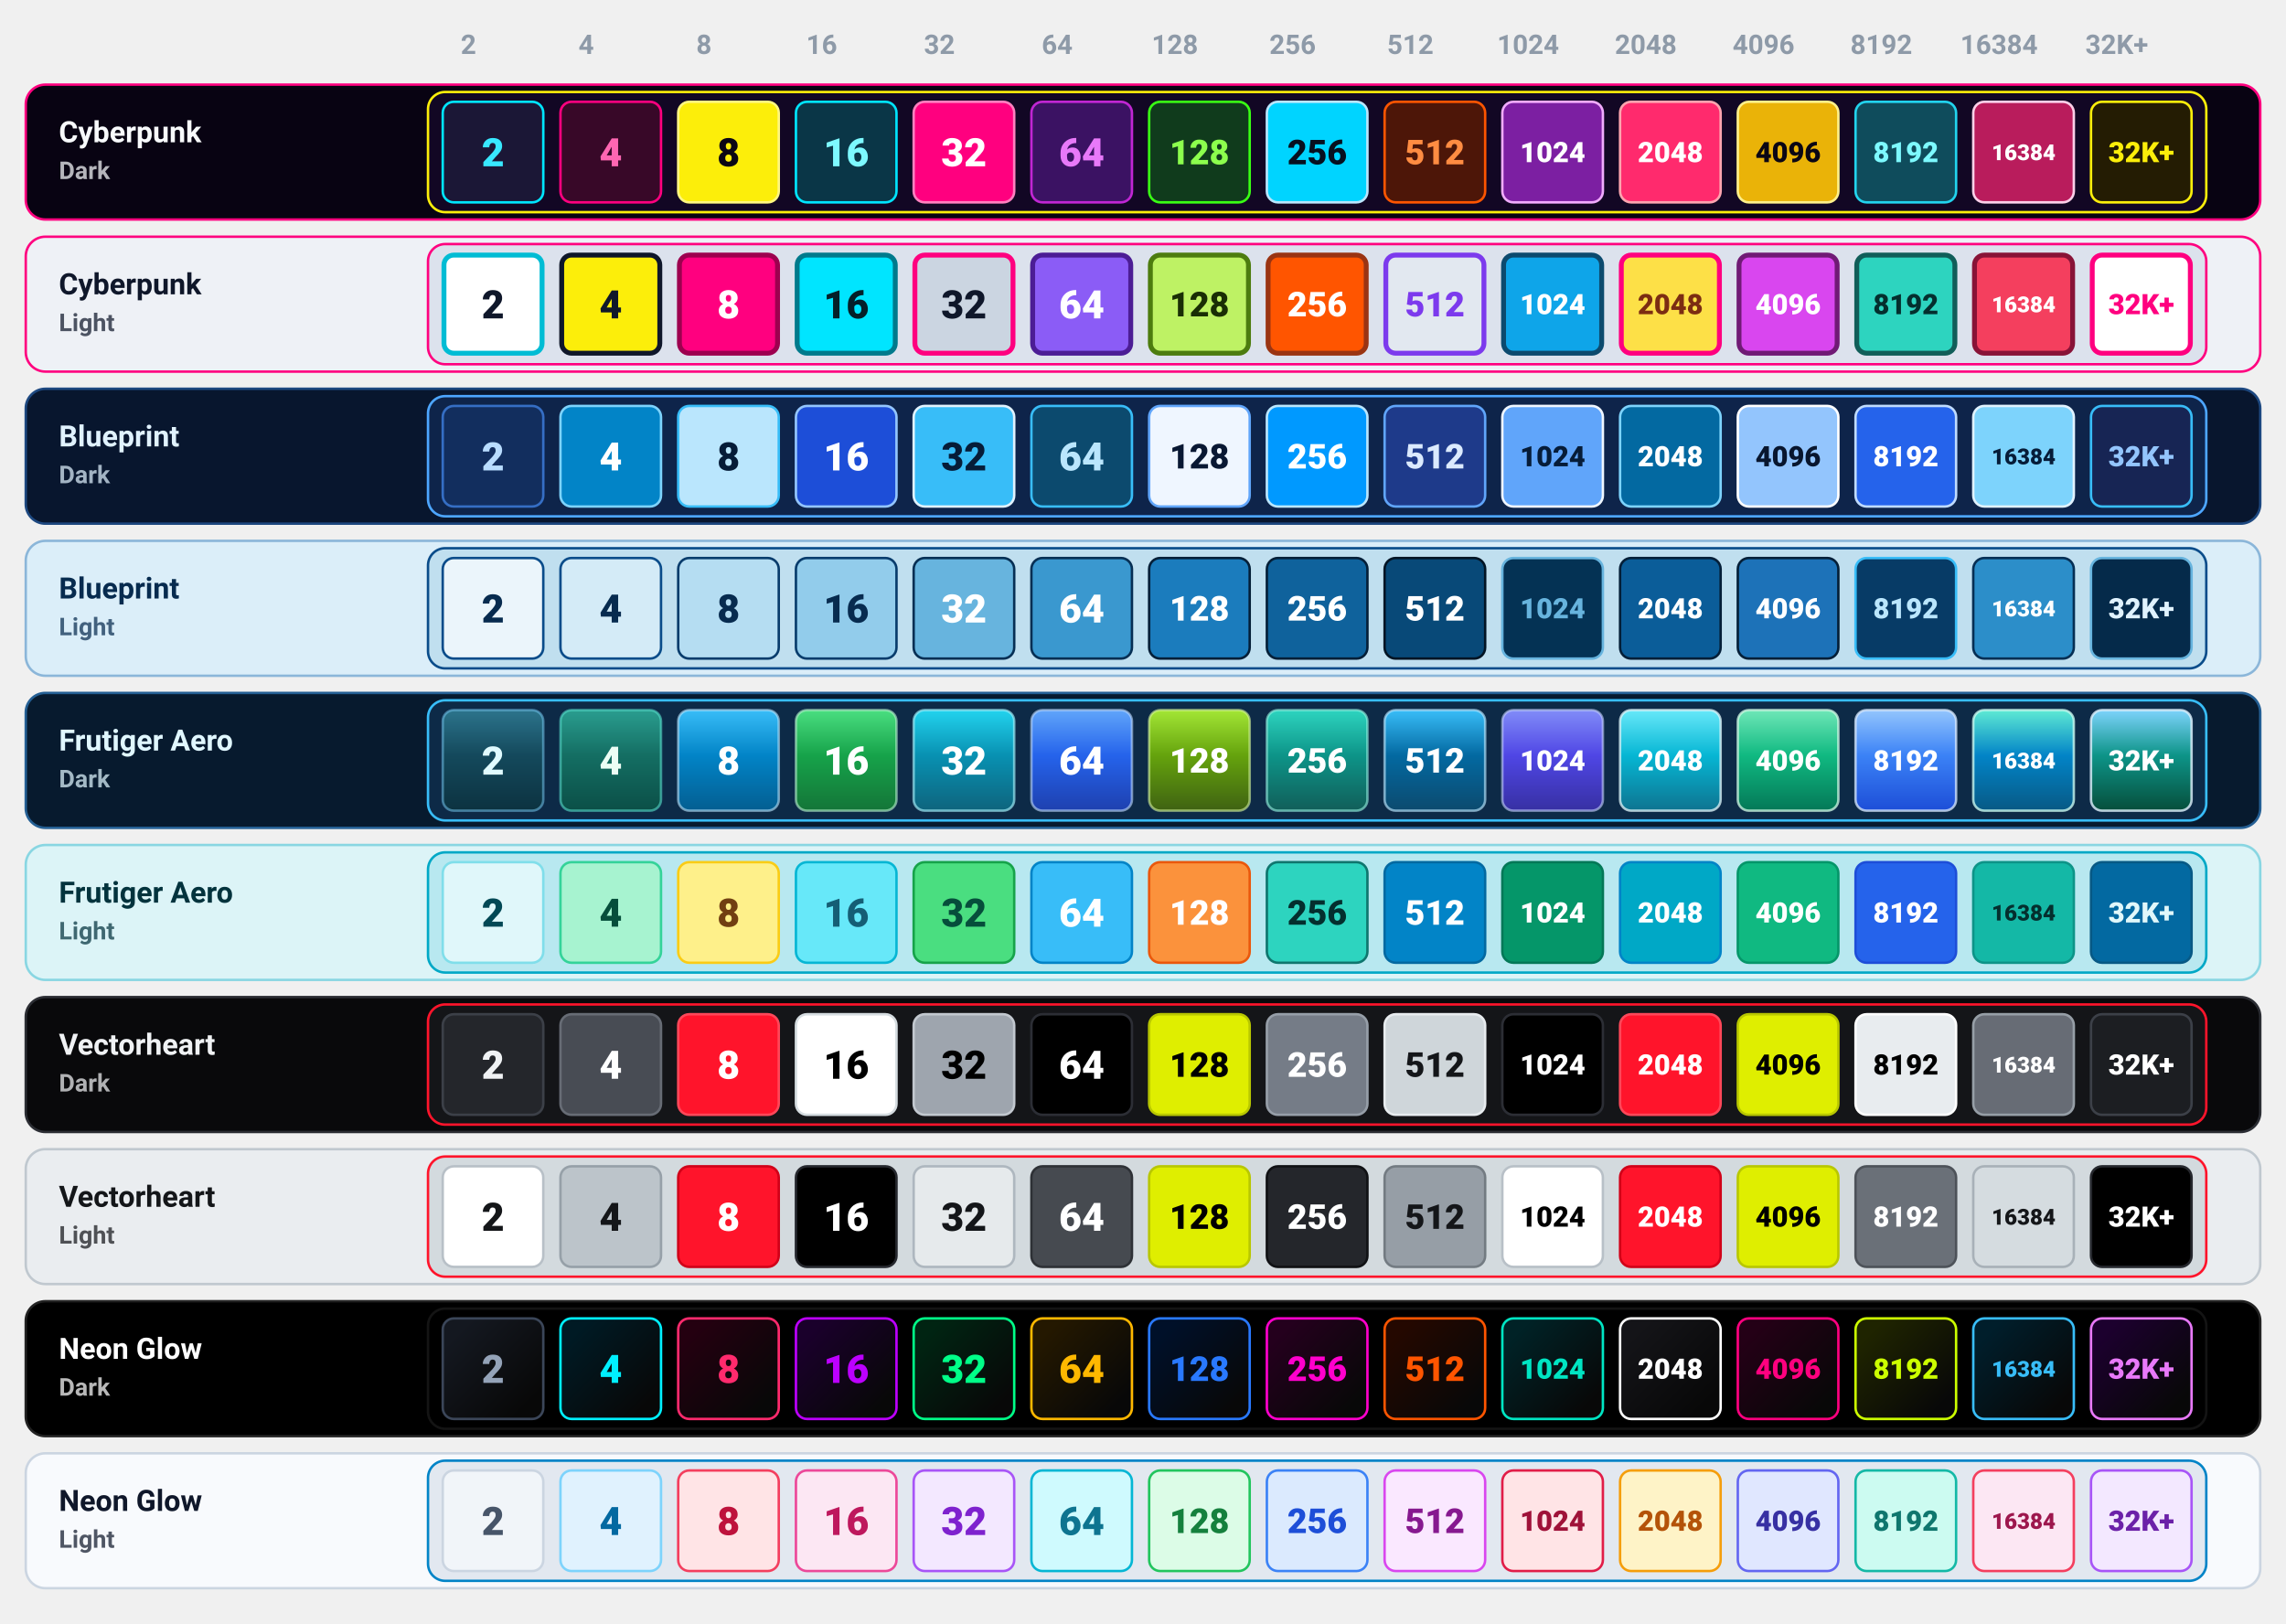
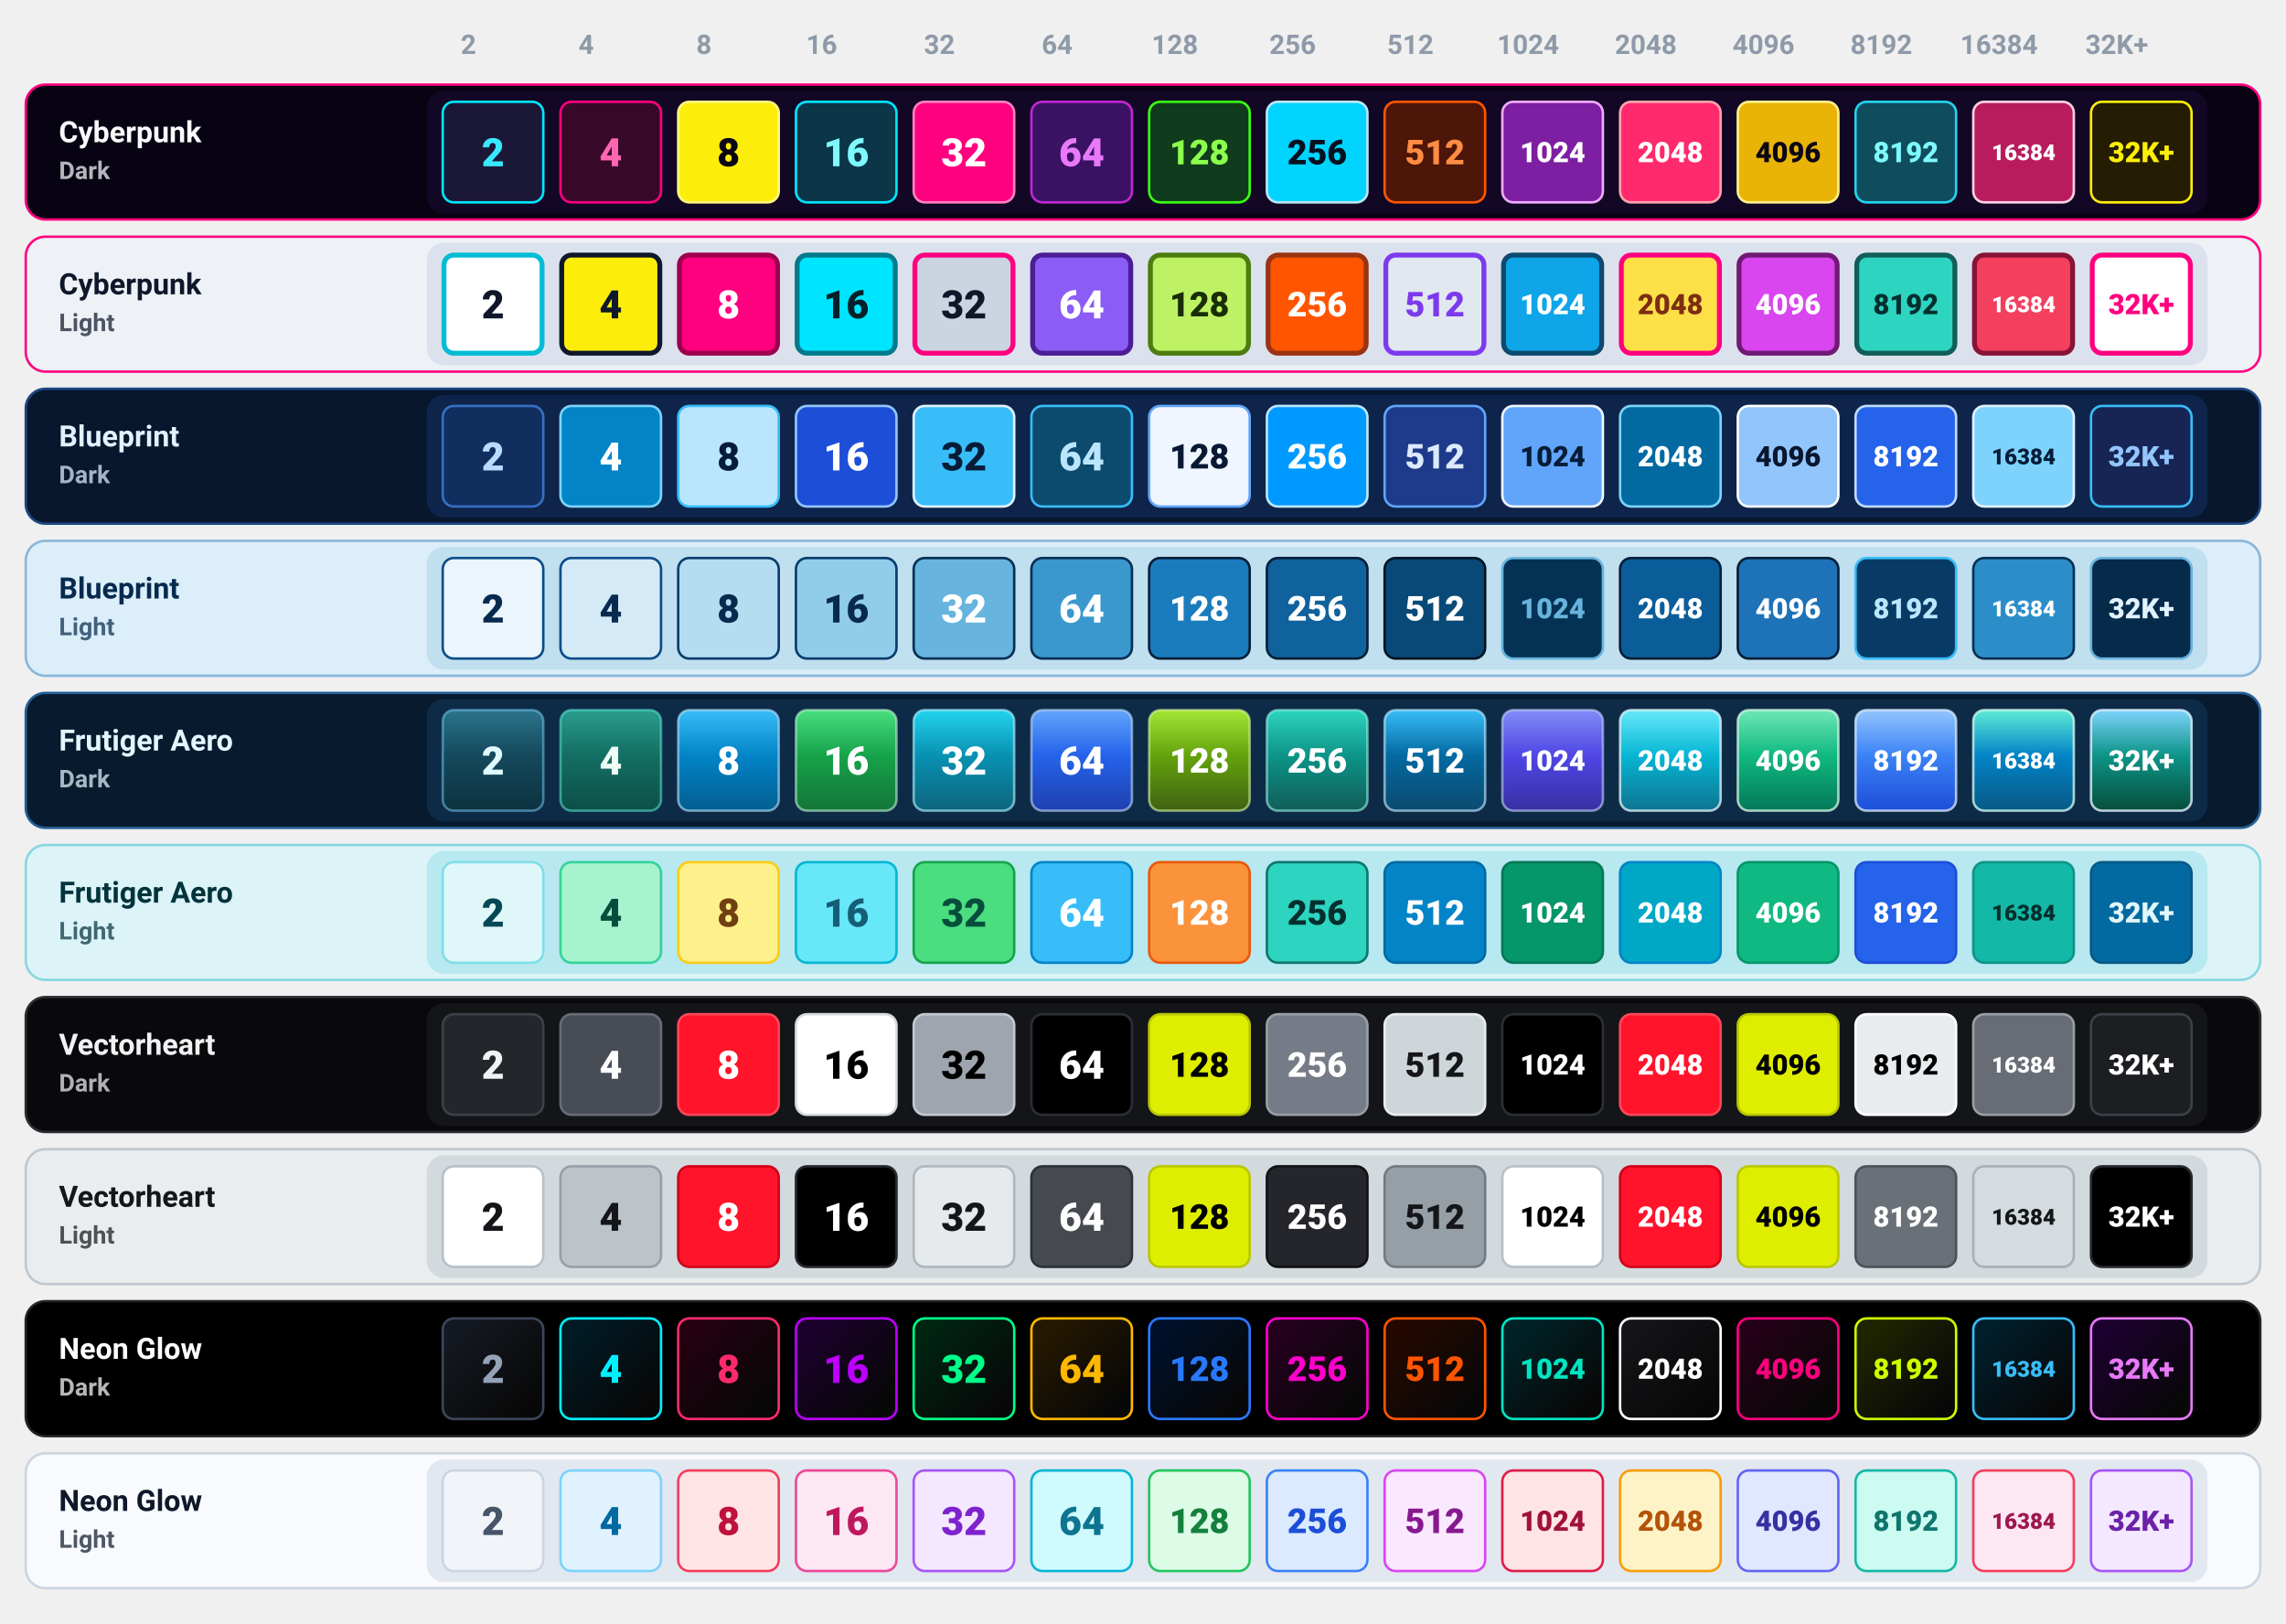
<svg xmlns="http://www.w3.org/2000/svg" viewBox="0 0 932 662" width="100%" height="100%" style="background:#0a0c0e;">
  <style>
    text { font-family: -apple-system, BlinkMacSystemFont, "Segoe UI", Roboto, sans-serif; }
    .hdr { fill:#8e9aa8; font-size:11px; font-weight:700; text-anchor:middle; }
    .lbl { font-size:12px; font-weight:700; }
    .sub { font-size:10px; font-weight:600; }
    .val { font-weight:800; text-anchor:middle; }
    .v2 { font-size:16px; } .v3 { font-size:14px; } .v4 { font-size:11.5px; } .v5 { font-size:9px; }
  </style>
  <defs>
    <linearGradient id="frutigerdark-t2" x1="50.0%" y1="0.0%" x2="50.0%" y2="100.0%">
      <stop offset="0%" stop-color="#2c748c" />
      <stop offset="45%" stop-color="#14495c" />
      <stop offset="100%" stop-color="#0c3240" />
    </linearGradient>
    <linearGradient id="frutigerdark-t4" x1="50.0%" y1="0.0%" x2="50.0%" y2="100.0%">
      <stop offset="0%" stop-color="#2a9d8f" />
      <stop offset="45%" stop-color="#146e63" />
      <stop offset="100%" stop-color="#0b4f47" />
    </linearGradient>
    <linearGradient id="frutigerdark-t8" x1="50.0%" y1="0.0%" x2="50.0%" y2="100.0%">
      <stop offset="0%" stop-color="#38bdf8" />
      <stop offset="45%" stop-color="#0284c7" />
      <stop offset="100%" stop-color="#035e91" />
    </linearGradient>
    <linearGradient id="frutigerdark-t16" x1="50.0%" y1="0.0%" x2="50.0%" y2="100.0%">
      <stop offset="0%" stop-color="#4ade80" />
      <stop offset="45%" stop-color="#16a34a" />
      <stop offset="100%" stop-color="#147538" />
    </linearGradient>
    <linearGradient id="frutigerdark-t32" x1="50.0%" y1="0.0%" x2="50.0%" y2="100.0%">
      <stop offset="0%" stop-color="#22d3ee" />
      <stop offset="45%" stop-color="#0891b2" />
      <stop offset="100%" stop-color="#0e647d" />
    </linearGradient>
    <linearGradient id="frutigerdark-t64" x1="50.0%" y1="0.0%" x2="50.0%" y2="100.0%">
      <stop offset="0%" stop-color="#60a5fa" />
      <stop offset="45%" stop-color="#2563eb" />
      <stop offset="100%" stop-color="#1e40af" />
    </linearGradient>
    <linearGradient id="frutigerdark-t128" x1="50.0%" y1="0.0%" x2="50.0%" y2="100.0%">
      <stop offset="0%" stop-color="#a3e635" />
      <stop offset="45%" stop-color="#65a30d" />
      <stop offset="100%" stop-color="#3f6212" />
    </linearGradient>
    <linearGradient id="frutigerdark-t256" x1="50.0%" y1="0.0%" x2="50.0%" y2="100.0%">
      <stop offset="0%" stop-color="#2dd4bf" />
      <stop offset="45%" stop-color="#0d9488" />
      <stop offset="100%" stop-color="#115e59" />
    </linearGradient>
    <linearGradient id="frutigerdark-t512" x1="50.0%" y1="0.0%" x2="50.0%" y2="100.0%">
      <stop offset="0%" stop-color="#38bdf8" />
      <stop offset="45%" stop-color="#0369a1" />
      <stop offset="100%" stop-color="#0c4a6e" />
    </linearGradient>
    <linearGradient id="frutigerdark-t1024" x1="50.0%" y1="0.0%" x2="50.0%" y2="100.0%">
      <stop offset="0%" stop-color="#818cf8" />
      <stop offset="45%" stop-color="#4f46e5" />
      <stop offset="100%" stop-color="#3730a3" />
    </linearGradient>
    <linearGradient id="frutigerdark-t2048" x1="50.0%" y1="0.0%" x2="50.0%" y2="100.0%">
      <stop offset="0%" stop-color="#67e8f9" />
      <stop offset="45%" stop-color="#06b6d4" />
      <stop offset="100%" stop-color="#0e7490" />
    </linearGradient>
    <linearGradient id="frutigerdark-t4096" x1="50.0%" y1="0.0%" x2="50.0%" y2="100.0%">
      <stop offset="0%" stop-color="#6ee7b7" />
      <stop offset="45%" stop-color="#10b981" />
      <stop offset="100%" stop-color="#047857" />
    </linearGradient>
    <linearGradient id="frutigerdark-t8192" x1="50.0%" y1="0.0%" x2="50.0%" y2="100.0%">
      <stop offset="0%" stop-color="#93c5fd" />
      <stop offset="45%" stop-color="#3b82f6" />
      <stop offset="100%" stop-color="#1d4ed8" />
    </linearGradient>
    <linearGradient id="frutigerdark-t16384" x1="50.0%" y1="0.0%" x2="50.0%" y2="100.0%">
      <stop offset="0%" stop-color="#5eead4" />
      <stop offset="45%" stop-color="#0284c7" />
      <stop offset="100%" stop-color="#075985" />
    </linearGradient>
    <linearGradient id="frutigerdark-tsuper" x1="50.0%" y1="0.0%" x2="50.0%" y2="100.0%">
      <stop offset="0%" stop-color="#7dd3fc" />
      <stop offset="45%" stop-color="#0d9488" />
      <stop offset="100%" stop-color="#064e3b" />
    </linearGradient>
    <linearGradient id="neondark-t2" x1="14.6%" y1="14.6%" x2="85.4%" y2="85.4%">
      <stop offset="0%" stop-color="#141820" />
      <stop offset="100%" stop-color="#080808" />
    </linearGradient>
    <linearGradient id="neondark-t4" x1="14.6%" y1="14.6%" x2="85.4%" y2="85.4%">
      <stop offset="0%" stop-color="#001a24" />
      <stop offset="100%" stop-color="#080808" />
    </linearGradient>
    <linearGradient id="neondark-t8" x1="14.6%" y1="14.6%" x2="85.4%" y2="85.4%">
      <stop offset="0%" stop-color="#240010" />
      <stop offset="100%" stop-color="#080808" />
    </linearGradient>
    <linearGradient id="neondark-t16" x1="14.6%" y1="14.6%" x2="85.4%" y2="85.4%">
      <stop offset="0%" stop-color="#1a002b" />
      <stop offset="100%" stop-color="#080808" />
    </linearGradient>
    <linearGradient id="neondark-t32" x1="14.6%" y1="14.6%" x2="85.4%" y2="85.4%">
      <stop offset="0%" stop-color="#002412" />
      <stop offset="100%" stop-color="#080808" />
    </linearGradient>
    <linearGradient id="neondark-t64" x1="14.6%" y1="14.6%" x2="85.4%" y2="85.4%">
      <stop offset="0%" stop-color="#241800" />
      <stop offset="100%" stop-color="#080808" />
    </linearGradient>
    <linearGradient id="neondark-t128" x1="14.6%" y1="14.6%" x2="85.4%" y2="85.4%">
      <stop offset="0%" stop-color="#001029" />
      <stop offset="100%" stop-color="#080808" />
    </linearGradient>
    <linearGradient id="neondark-t256" x1="14.6%" y1="14.6%" x2="85.4%" y2="85.4%">
      <stop offset="0%" stop-color="#24001d" />
      <stop offset="100%" stop-color="#080808" />
    </linearGradient>
    <linearGradient id="neondark-t512" x1="14.6%" y1="14.6%" x2="85.4%" y2="85.4%">
      <stop offset="0%" stop-color="#240800" />
      <stop offset="100%" stop-color="#080808" />
    </linearGradient>
    <linearGradient id="neondark-t1024" x1="14.6%" y1="14.6%" x2="85.4%" y2="85.4%">
      <stop offset="0%" stop-color="#002226" />
      <stop offset="100%" stop-color="#080808" />
    </linearGradient>
    <linearGradient id="neondark-t2048" x1="14.6%" y1="14.6%" x2="85.4%" y2="85.4%">
      <stop offset="0%" stop-color="#141418" />
      <stop offset="100%" stop-color="#080808" />
    </linearGradient>
    <linearGradient id="neondark-t4096" x1="14.6%" y1="14.6%" x2="85.4%" y2="85.4%">
      <stop offset="0%" stop-color="#240016" />
      <stop offset="100%" stop-color="#080808" />
    </linearGradient>
    <linearGradient id="neondark-t8192" x1="14.6%" y1="14.6%" x2="85.4%" y2="85.4%">
      <stop offset="0%" stop-color="#1f2400" />
      <stop offset="100%" stop-color="#080808" />
    </linearGradient>
    <linearGradient id="neondark-t16384" x1="14.6%" y1="14.6%" x2="85.4%" y2="85.4%">
      <stop offset="0%" stop-color="#001e2b" />
      <stop offset="100%" stop-color="#080808" />
    </linearGradient>
    <linearGradient id="neondark-tsuper" x1="14.6%" y1="14.6%" x2="85.4%" y2="85.4%">
      <stop offset="0%" stop-color="#1c002e" />
      <stop offset="100%" stop-color="#080808" />
    </linearGradient>
  </defs>
  <g transform="translate(170, 22)">
    <text x="21" class="hdr">2</text>
    <text x="69" class="hdr">4</text>
    <text x="117" class="hdr">8</text>
    <text x="165" class="hdr">16</text>
    <text x="213" class="hdr">32</text>
    <text x="261" class="hdr">64</text>
    <text x="309" class="hdr">128</text>
    <text x="357" class="hdr">256</text>
    <text x="405" class="hdr">512</text>
    <text x="453" class="hdr">1024</text>
    <text x="501" class="hdr">2048</text>
    <text x="549" class="hdr">4096</text>
    <text x="597" class="hdr">8192</text>
    <text x="645" class="hdr">16384</text>
    <text x="693" class="hdr">32K+</text>
  </g>
  <g transform="translate(10, 34)">
    <rect x="0.5" y="0.5" width="911" height="55" rx="8" fill="#080312" stroke="#ff007f" stroke-width="1" />
    <text x="14" y="24" fill="#f8fafc" class="lbl">Cyberpunk</text>
    <text x="14" y="39" fill="#f8fafc" fill-opacity="0.72" class="sub">Dark</text>
-     <rect x="164.5" y="3.5" width="725" height="49" rx="7" fill="#120724" stroke="#fcee0a" stroke-width="1" />
+     <rect x="164" y="3" width="726" height="50" rx="7" fill="#120724" />
    <g transform="translate(170, 7)">
      <rect x="0.5" y="0.5" width="41" height="41" rx="4.5" fill="#1b1736" stroke="#00e5ff" stroke-width="1" />
      <text x="21" y="26.8" fill="#38e8ff" class="val v2">2</text>
      <rect x="48.5" y="0.5" width="41" height="41" rx="4.5" fill="#380828" stroke="#ff007f" stroke-width="1" />
      <text x="69" y="26.8" fill="#ff66b2" class="val v2">4</text>
      <rect x="96.5" y="0.5" width="41" height="41" rx="4.5" fill="#fcee0a" stroke="#fff780" stroke-width="1" />
      <text x="117" y="26.8" fill="#0b0614" class="val v2">8</text>
      <rect x="144.5" y="0.5" width="41" height="41" rx="4.5" fill="#0a3647" stroke="#00e5ff" stroke-width="1" />
      <text x="165" y="26.8" fill="#7df9ff" class="val v2">16</text>
      <rect x="192.5" y="0.5" width="41" height="41" rx="4.5" fill="#ff007f" stroke="#ff80bf" stroke-width="1" />
      <text x="213" y="26.8" fill="#ffffff" class="val v2">32</text>
      <rect x="240.5" y="0.5" width="41" height="41" rx="4.5" fill="#3b1263" stroke="#c026d3" stroke-width="1" />
      <text x="261" y="26.8" fill="#e879f9" class="val v2">64</text>
      <rect x="288.5" y="0.5" width="41" height="41" rx="4.5" fill="#103b1c" stroke="#39ff14" stroke-width="1" />
      <text x="309" y="26" fill="#8cff4d" class="val v3">128</text>
      <rect x="336.5" y="0.5" width="41" height="41" rx="4.5" fill="#00d4ff" stroke="#bae6fd" stroke-width="1" />
      <text x="357" y="26" fill="#07101f" class="val v3">256</text>
      <rect x="384.5" y="0.5" width="41" height="41" rx="4.5" fill="#4d1608" stroke="#ff5500" stroke-width="1" />
      <text x="405" y="26" fill="#ff8c42" class="val v3">512</text>
      <rect x="432.5" y="0.5" width="41" height="41" rx="4.5" fill="#7c1fa2" stroke="#f0abfc" stroke-width="1" />
      <text x="453" y="25.1" fill="#ffffff" class="val v4">1024</text>
      <rect x="480.5" y="0.5" width="41" height="41" rx="4.5" fill="#ff2a6d" stroke="#fda4af" stroke-width="1" />
      <text x="501" y="25.1" fill="#ffffff" class="val v4">2048</text>
      <rect x="528.5" y="0.5" width="41" height="41" rx="4.5" fill="#eab308" stroke="#fef08a" stroke-width="1" />
      <text x="549" y="25.1" fill="#0b0614" class="val v4">4096</text>
      <rect x="576.5" y="0.5" width="41" height="41" rx="4.5" fill="#0f4c5c" stroke="#22d3ee" stroke-width="1" />
      <text x="597" y="25.1" fill="#7df9ff" class="val v4">8192</text>
      <rect x="624.5" y="0.5" width="41" height="41" rx="4.5" fill="#b91c5c" stroke="#fbcfe8" stroke-width="1" />
      <text x="645" y="24.3" fill="#ffffff" class="val v5">16384</text>
      <rect x="672.5" y="0.5" width="41" height="41" rx="4.5" fill="#241c03" stroke="#fcee0a" stroke-width="1" />
      <text x="693" y="25.1" fill="#fcee0a" class="val v4">32K+</text>
    </g>
  </g>
  <g transform="translate(10, 96)">
    <rect x="0.5" y="0.5" width="911" height="55" rx="8" fill="#eef1f6" stroke="#ff007f" stroke-width="1" />
    <text x="14" y="24" fill="#0f172a" class="lbl">Cyberpunk</text>
    <text x="14" y="39" fill="#0f172a" fill-opacity="0.72" class="sub">Light</text>
-     <rect x="164.5" y="3.5" width="725" height="49" rx="7" fill="#dce2ed" stroke="#ff007f" stroke-width="1" />
+     <rect x="164" y="3" width="726" height="50" rx="7" fill="#dce2ed" />
    <g transform="translate(170, 7)">
      <rect x="1" y="1" width="40" height="40" rx="4" fill="#ffffff" stroke="#00bcd4" stroke-width="2" />
      <text x="21" y="26.8" fill="#0f172a" class="val v2">2</text>
      <rect x="49" y="1" width="40" height="40" rx="4" fill="#fcee0a" stroke="#0f172a" stroke-width="2" />
      <text x="69" y="26.8" fill="#0f172a" class="val v2">4</text>
      <rect x="97" y="1" width="40" height="40" rx="4" fill="#ff007f" stroke="#9d004f" stroke-width="2" />
      <text x="117" y="26.8" fill="#ffffff" class="val v2">8</text>
      <rect x="145" y="1" width="40" height="40" rx="4" fill="#00e5ff" stroke="#007a8c" stroke-width="2" />
      <text x="165" y="26.8" fill="#042029" class="val v2">16</text>
      <rect x="193" y="1" width="40" height="40" rx="4" fill="#cbd5e1" stroke="#ff007f" stroke-width="2" />
      <text x="213" y="26.8" fill="#0f172a" class="val v2">32</text>
      <rect x="241" y="1" width="40" height="40" rx="4" fill="#8b5cf6" stroke="#4c1d95" stroke-width="2" />
      <text x="261" y="26.8" fill="#ffffff" class="val v2">64</text>
      <rect x="289" y="1" width="40" height="40" rx="4" fill="#bef264" stroke="#4d7c0f" stroke-width="2" />
      <text x="309" y="26" fill="#1a2e05" class="val v3">128</text>
      <rect x="337" y="1" width="40" height="40" rx="4" fill="#ff5500" stroke="#9a3412" stroke-width="2" />
      <text x="357" y="26" fill="#ffffff" class="val v3">256</text>
      <rect x="385" y="1" width="40" height="40" rx="4" fill="#e2e8f0" stroke="#7c3aed" stroke-width="2" />
      <text x="405" y="26" fill="#7c3aed" class="val v3">512</text>
      <rect x="433" y="1" width="40" height="40" rx="4" fill="#0ea5e9" stroke="#0c4a6e" stroke-width="2" />
      <text x="453" y="25.1" fill="#ffffff" class="val v4">1024</text>
      <rect x="481" y="1" width="40" height="40" rx="4" fill="#fde047" stroke="#ff007f" stroke-width="2" />
      <text x="501" y="25.1" fill="#7c2d12" class="val v4">2048</text>
      <rect x="529" y="1" width="40" height="40" rx="4" fill="#d946ef" stroke="#701a75" stroke-width="2" />
      <text x="549" y="25.1" fill="#ffffff" class="val v4">4096</text>
      <rect x="577" y="1" width="40" height="40" rx="4" fill="#2dd4bf" stroke="#115e59" stroke-width="2" />
      <text x="597" y="25.1" fill="#042f2e" class="val v4">8192</text>
      <rect x="625" y="1" width="40" height="40" rx="4" fill="#f43f5e" stroke="#881337" stroke-width="2" />
      <text x="645" y="24.3" fill="#ffffff" class="val v5">16384</text>
      <rect x="673" y="1" width="40" height="40" rx="4" fill="#ffffff" stroke="#ff007f" stroke-width="2" />
      <text x="693" y="25.1" fill="#ff007f" class="val v4">32K+</text>
    </g>
  </g>
  <g transform="translate(10, 158)">
    <rect x="0.5" y="0.5" width="911" height="55" rx="8" fill="#08162e" stroke="#1d4880" stroke-width="1" />
    <text x="14" y="24" fill="#e0f2fe" class="lbl">Blueprint</text>
    <text x="14" y="39" fill="#e0f2fe" fill-opacity="0.72" class="sub">Dark</text>
-     <rect x="164.5" y="3.5" width="725" height="49" rx="7" fill="#0e244a" stroke="#4da6ff" stroke-width="1" />
+     <rect x="164" y="3" width="726" height="50" rx="7" fill="#0e244a" />
    <g transform="translate(170, 7)">
      <rect x="0.5" y="0.5" width="41" height="41" rx="4.5" fill="#122e5e" stroke="#356ec4" stroke-width="1" />
      <text x="21" y="26.8" fill="#b8dcff" class="val v2">2</text>
      <rect x="48.5" y="0.5" width="41" height="41" rx="4.5" fill="#0284c7" stroke="#7dd3fc" stroke-width="1" />
      <text x="69" y="26.8" fill="#ffffff" class="val v2">4</text>
      <rect x="96.5" y="0.5" width="41" height="41" rx="4.5" fill="#bae6fd" stroke="#38bdf8" stroke-width="1" />
      <text x="117" y="26.8" fill="#061c38" class="val v2">8</text>
      <rect x="144.5" y="0.5" width="41" height="41" rx="4.5" fill="#1d4ed8" stroke="#93c5fd" stroke-width="1" />
      <text x="165" y="26.8" fill="#ffffff" class="val v2">16</text>
      <rect x="192.5" y="0.5" width="41" height="41" rx="4.5" fill="#38bdf8" stroke="#e0f2fe" stroke-width="1" />
      <text x="213" y="26.8" fill="#061c38" class="val v2">32</text>
      <rect x="240.5" y="0.5" width="41" height="41" rx="4.5" fill="#0c4a6e" stroke="#38bdf8" stroke-width="1" />
      <text x="261" y="26.8" fill="#bae6fd" class="val v2">64</text>
      <rect x="288.5" y="0.5" width="41" height="41" rx="4.5" fill="#eff6ff" stroke="#60a5fa" stroke-width="1" />
      <text x="309" y="26" fill="#091833" class="val v3">128</text>
      <rect x="336.5" y="0.5" width="41" height="41" rx="4.5" fill="#0099ff" stroke="#bae6fd" stroke-width="1" />
      <text x="357" y="26" fill="#ffffff" class="val v3">256</text>
      <rect x="384.5" y="0.5" width="41" height="41" rx="4.5" fill="#1e3a8a" stroke="#60a5fa" stroke-width="1" />
      <text x="405" y="26" fill="#dbeafe" class="val v3">512</text>
      <rect x="432.5" y="0.5" width="41" height="41" rx="4.5" fill="#60a5fa" stroke="#eff6ff" stroke-width="1" />
      <text x="453" y="25.1" fill="#061c38" class="val v4">1024</text>
      <rect x="480.5" y="0.5" width="41" height="41" rx="4.5" fill="#0369a1" stroke="#7dd3fc" stroke-width="1" />
      <text x="501" y="25.1" fill="#ffffff" class="val v4">2048</text>
      <rect x="528.5" y="0.5" width="41" height="41" rx="4.5" fill="#93c5fd" stroke="#ffffff" stroke-width="1" />
      <text x="549" y="25.1" fill="#08162e" class="val v4">4096</text>
      <rect x="576.5" y="0.5" width="41" height="41" rx="4.5" fill="#2563eb" stroke="#bfdbfe" stroke-width="1" />
      <text x="597" y="25.1" fill="#ffffff" class="val v4">8192</text>
      <rect x="624.5" y="0.5" width="41" height="41" rx="4.5" fill="#7dd3fc" stroke="#e0f2fe" stroke-width="1" />
      <text x="645" y="24.3" fill="#061c38" class="val v5">16384</text>
      <rect x="672.5" y="0.5" width="41" height="41" rx="4.5" fill="#172554" stroke="#38bdf8" stroke-width="1" />
      <text x="693" y="25.1" fill="#93c5fd" class="val v4">32K+</text>
    </g>
  </g>
  <g transform="translate(10, 220)">
    <rect x="0.5" y="0.5" width="911" height="55" rx="8" fill="#dbeef9" stroke="#8bb6d9" stroke-width="1" />
    <text x="14" y="24" fill="#072b4f" class="lbl">Blueprint</text>
    <text x="14" y="39" fill="#072b4f" fill-opacity="0.72" class="sub">Light</text>
-     <rect x="164.5" y="3.5" width="725" height="49" rx="7" fill="#c0dfef" stroke="#0a4c8a" stroke-width="1" />
+     <rect x="164" y="3" width="726" height="50" rx="7" fill="#c0dfef" />
    <g transform="translate(170, 7)">
      <rect x="0.5" y="0.5" width="41" height="41" rx="4.5" fill="#ebf5fb" stroke="#0a4c8a" stroke-width="1" />
      <text x="21" y="26.8" fill="#072b4f" class="val v2">2</text>
      <rect x="48.5" y="0.5" width="41" height="41" rx="4.5" fill="#d4ebf7" stroke="#0a4c8a" stroke-width="1" />
      <text x="69" y="26.8" fill="#072b4f" class="val v2">4</text>
      <rect x="96.5" y="0.5" width="41" height="41" rx="4.5" fill="#b5ddf2" stroke="#083c6c" stroke-width="1" />
      <text x="117" y="26.8" fill="#072b4f" class="val v2">8</text>
      <rect x="144.5" y="0.5" width="41" height="41" rx="4.5" fill="#92cceb" stroke="#083c6c" stroke-width="1" />
      <text x="165" y="26.8" fill="#072b4f" class="val v2">16</text>
      <rect x="192.5" y="0.5" width="41" height="41" rx="4.5" fill="#67b4de" stroke="#062f54" stroke-width="1" />
      <text x="213" y="26.8" fill="#ffffff" class="val v2">32</text>
      <rect x="240.5" y="0.5" width="41" height="41" rx="4.5" fill="#3a98cf" stroke="#062f54" stroke-width="1" />
      <text x="261" y="26.8" fill="#ffffff" class="val v2">64</text>
      <rect x="288.5" y="0.5" width="41" height="41" rx="4.5" fill="#1b7cbd" stroke="#041f38" stroke-width="1" />
      <text x="309" y="26" fill="#ffffff" class="val v3">128</text>
      <rect x="336.5" y="0.5" width="41" height="41" rx="4.5" fill="#0f629c" stroke="#041f38" stroke-width="1" />
      <text x="357" y="26" fill="#ffffff" class="val v3">256</text>
      <rect x="384.5" y="0.5" width="41" height="41" rx="4.5" fill="#084978" stroke="#021424" stroke-width="1" />
      <text x="405" y="26" fill="#ffffff" class="val v3">512</text>
      <rect x="432.5" y="0.5" width="41" height="41" rx="4.5" fill="#043254" stroke="#67b4de" stroke-width="1" />
      <text x="453" y="25.1" fill="#67b4de" class="val v4">1024</text>
      <rect x="480.5" y="0.5" width="41" height="41" rx="4.5" fill="#0b5d99" stroke="#041f38" stroke-width="1" />
      <text x="501" y="25.1" fill="#ffffff" class="val v4">2048</text>
      <rect x="528.5" y="0.5" width="41" height="41" rx="4.5" fill="#1d72b8" stroke="#041f38" stroke-width="1" />
      <text x="549" y="25.1" fill="#ffffff" class="val v4">4096</text>
      <rect x="576.5" y="0.5" width="41" height="41" rx="4.5" fill="#073b66" stroke="#38bdf8" stroke-width="1" />
      <text x="597" y="25.1" fill="#bae6fd" class="val v4">8192</text>
      <rect x="624.5" y="0.5" width="41" height="41" rx="4.5" fill="#2c8ec9" stroke="#062f54" stroke-width="1" />
      <text x="645" y="24.3" fill="#ffffff" class="val v5">16384</text>
      <rect x="672.5" y="0.5" width="41" height="41" rx="4.5" fill="#052a4a" stroke="#67b4de" stroke-width="1" />
      <text x="693" y="25.1" fill="#e0f2fe" class="val v4">32K+</text>
    </g>
  </g>
  <g transform="translate(10, 282)">
    <rect x="0.5" y="0.5" width="911" height="55" rx="8" fill="#071a2e" stroke="#245f94" stroke-width="1" />
    <text x="14" y="24" fill="#e0f7ff" class="lbl">Frutiger Aero</text>
    <text x="14" y="39" fill="#e0f7ff" fill-opacity="0.72" class="sub">Dark</text>
-     <rect x="164.5" y="3.5" width="725" height="49" rx="7" fill="#0d2a47" stroke="#38bdf8" stroke-width="1" />
+     <rect x="164" y="3" width="726" height="50" rx="7" fill="#0d2a47" />
    <g transform="translate(170, 7)">
      <rect x="0.5" y="0.5" width="41" height="41" rx="4.5" fill="url(#frutigerdark-t2)" stroke="#7dd3fc" stroke-width="1" stroke-opacity="0.5" />
      <text x="21" y="26.8" fill="#e0fbff" class="val v2">2</text>
      <rect x="48.5" y="0.5" width="41" height="41" rx="4.5" fill="url(#frutigerdark-t4)" stroke="#5eead4" stroke-width="1" stroke-opacity="0.55" />
      <text x="69" y="26.8" fill="#ecfdf5" class="val v2">4</text>
      <rect x="96.5" y="0.5" width="41" height="41" rx="4.5" fill="url(#frutigerdark-t8)" stroke="#bae6fd" stroke-width="1" stroke-opacity="0.6" />
      <text x="117" y="26.8" fill="#ffffff" class="val v2">8</text>
      <rect x="144.5" y="0.5" width="41" height="41" rx="4.5" fill="url(#frutigerdark-t16)" stroke="#bbf7d0" stroke-width="1" stroke-opacity="0.6" />
      <text x="165" y="26.8" fill="#ffffff" class="val v2">16</text>
      <rect x="192.5" y="0.5" width="41" height="41" rx="4.5" fill="url(#frutigerdark-t32)" stroke="#a5f3fc" stroke-width="1" stroke-opacity="0.65" />
      <text x="213" y="26.8" fill="#ffffff" class="val v2">32</text>
      <rect x="240.5" y="0.5" width="41" height="41" rx="4.5" fill="url(#frutigerdark-t64)" stroke="#bfdbfe" stroke-width="1" stroke-opacity="0.6" />
      <text x="261" y="26.8" fill="#ffffff" class="val v2">64</text>
      <rect x="288.5" y="0.5" width="41" height="41" rx="4.5" fill="url(#frutigerdark-t128)" stroke="#d9f99d" stroke-width="1" stroke-opacity="0.6" />
      <text x="309" y="26" fill="#ffffff" class="val v3">128</text>
      <rect x="336.5" y="0.5" width="41" height="41" rx="4.5" fill="url(#frutigerdark-t256)" stroke="#99f6e4" stroke-width="1" stroke-opacity="0.6" />
      <text x="357" y="26" fill="#ffffff" class="val v3">256</text>
      <rect x="384.5" y="0.5" width="41" height="41" rx="4.5" fill="url(#frutigerdark-t512)" stroke="#bae6fd" stroke-width="1" stroke-opacity="0.65" />
      <text x="405" y="26" fill="#ffffff" class="val v3">512</text>
      <rect x="432.5" y="0.5" width="41" height="41" rx="4.5" fill="url(#frutigerdark-t1024)" stroke="#c7d2fe" stroke-width="1" stroke-opacity="0.6" />
      <text x="453" y="25.1" fill="#ffffff" class="val v4">1024</text>
      <rect x="480.5" y="0.5" width="41" height="41" rx="4.5" fill="url(#frutigerdark-t2048)" stroke="#e0f7fa" stroke-width="1" stroke-opacity="0.75" />
      <text x="501" y="25.1" fill="#ffffff" class="val v4">2048</text>
      <rect x="528.5" y="0.5" width="41" height="41" rx="4.5" fill="url(#frutigerdark-t4096)" stroke="#d1fae5" stroke-width="1" stroke-opacity="0.75" />
      <text x="549" y="25.1" fill="#ffffff" class="val v4">4096</text>
      <rect x="576.5" y="0.5" width="41" height="41" rx="4.5" fill="url(#frutigerdark-t8192)" stroke="#dbeafe" stroke-width="1" stroke-opacity="0.75" />
      <text x="597" y="25.1" fill="#ffffff" class="val v4">8192</text>
      <rect x="624.5" y="0.5" width="41" height="41" rx="4.5" fill="url(#frutigerdark-t16384)" stroke="#ccfbf1" stroke-width="1" stroke-opacity="0.78" />
      <text x="645" y="24.3" fill="#ffffff" class="val v5">16384</text>
      <rect x="672.5" y="0.5" width="41" height="41" rx="4.5" fill="url(#frutigerdark-tsuper)" stroke="#e0f2fe" stroke-width="1" stroke-opacity="0.8" />
      <text x="693" y="25.1" fill="#ffffff" class="val v4">32K+</text>
    </g>
  </g>
  <g transform="translate(10, 344)">
    <rect x="0.5" y="0.5" width="911" height="55" rx="8" fill="#dcf4f7" stroke="#89d6e2" stroke-width="1" />
    <text x="14" y="24" fill="#03333d" class="lbl">Frutiger Aero</text>
    <text x="14" y="39" fill="#03333d" fill-opacity="0.72" class="sub">Light</text>
-     <rect x="164.5" y="3.5" width="725" height="49" rx="7" fill="#b8e8f0" stroke="#00a8c6" stroke-width="1" />
+     <rect x="164" y="3" width="726" height="50" rx="7" fill="#b8e8f0" />
    <g transform="translate(170, 7)">
      <rect x="0.5" y="0.5" width="41" height="41" rx="4.5" fill="#e0f7fa" stroke="#80deea" stroke-width="1" />
      <text x="21" y="26.8" fill="#024855" class="val v2">2</text>
      <rect x="48.5" y="0.5" width="41" height="41" rx="4.5" fill="#a7f3d0" stroke="#34d399" stroke-width="1" />
      <text x="69" y="26.8" fill="#064e3b" class="val v2">4</text>
      <rect x="96.5" y="0.5" width="41" height="41" rx="4.5" fill="#fef08a" stroke="#facc15" stroke-width="1" />
      <text x="117" y="26.8" fill="#713f12" class="val v2">8</text>
      <rect x="144.5" y="0.5" width="41" height="41" rx="4.5" fill="#67e8f9" stroke="#06b6d4" stroke-width="1" />
      <text x="165" y="26.8" fill="#155e75" class="val v2">16</text>
      <rect x="192.5" y="0.5" width="41" height="41" rx="4.5" fill="#4ade80" stroke="#16a34a" stroke-width="1" />
      <text x="213" y="26.8" fill="#064e3b" class="val v2">32</text>
      <rect x="240.5" y="0.5" width="41" height="41" rx="4.5" fill="#38bdf8" stroke="#0284c7" stroke-width="1" />
      <text x="261" y="26.8" fill="#ffffff" class="val v2">64</text>
      <rect x="288.5" y="0.5" width="41" height="41" rx="4.5" fill="#fb923c" stroke="#ea580c" stroke-width="1" />
      <text x="309" y="26" fill="#ffffff" class="val v3">128</text>
      <rect x="336.5" y="0.5" width="41" height="41" rx="4.5" fill="#2dd4bf" stroke="#0f766e" stroke-width="1" />
      <text x="357" y="26" fill="#042f2e" class="val v3">256</text>
      <rect x="384.5" y="0.5" width="41" height="41" rx="4.5" fill="#0284c7" stroke="#0369a1" stroke-width="1" />
      <text x="405" y="26" fill="#ffffff" class="val v3">512</text>
      <rect x="432.5" y="0.5" width="41" height="41" rx="4.5" fill="#059669" stroke="#047857" stroke-width="1" />
      <text x="453" y="25.1" fill="#ffffff" class="val v4">1024</text>
      <rect x="480.5" y="0.5" width="41" height="41" rx="4.5" fill="#00a8c6" stroke="#0284c7" stroke-width="1" />
      <text x="501" y="25.1" fill="#ffffff" class="val v4">2048</text>
      <rect x="528.5" y="0.5" width="41" height="41" rx="4.5" fill="#10b981" stroke="#059669" stroke-width="1" />
      <text x="549" y="25.1" fill="#ffffff" class="val v4">4096</text>
      <rect x="576.5" y="0.5" width="41" height="41" rx="4.5" fill="#2563eb" stroke="#1d4ed8" stroke-width="1" />
      <text x="597" y="25.1" fill="#ffffff" class="val v4">8192</text>
      <rect x="624.5" y="0.5" width="41" height="41" rx="4.5" fill="#14b8a6" stroke="#0d9488" stroke-width="1" />
      <text x="645" y="24.3" fill="#042f2e" class="val v5">16384</text>
      <rect x="672.5" y="0.5" width="41" height="41" rx="4.5" fill="#0369a1" stroke="#075985" stroke-width="1" />
      <text x="693" y="25.1" fill="#e0f7fa" class="val v4">32K+</text>
    </g>
  </g>
  <g transform="translate(10, 406)">
    <rect x="0.5" y="0.5" width="911" height="55" rx="8" fill="#09090b" stroke="#2b2d33" stroke-width="1" />
    <text x="14" y="24" fill="#f0f2f4" class="lbl">Vectorheart</text>
    <text x="14" y="39" fill="#f0f2f4" fill-opacity="0.72" class="sub">Dark</text>
-     <rect x="164.5" y="3.5" width="725" height="49" rx="7" fill="#141518" stroke="#ff142b" stroke-width="1" />
+     <rect x="164" y="3" width="726" height="50" rx="7" fill="#141518" />
    <g transform="translate(170, 7)">
      <rect x="0.5" y="0.5" width="41" height="41" rx="4.5" fill="#24262b" stroke="#3c4048" stroke-width="1" />
      <text x="21" y="26.8" fill="#f0f2f4" class="val v2">2</text>
      <rect x="48.5" y="0.5" width="41" height="41" rx="4.5" fill="#484c54" stroke="#676c75" stroke-width="1" />
      <text x="69" y="26.8" fill="#ffffff" class="val v2">4</text>
      <rect x="96.5" y="0.5" width="41" height="41" rx="4.5" fill="#ff142b" stroke="#ff4759" stroke-width="1" />
      <text x="117" y="26.8" fill="#ffffff" class="val v2">8</text>
      <rect x="144.5" y="0.5" width="41" height="41" rx="4.5" fill="#ffffff" stroke="#d5dce0" stroke-width="1" />
      <text x="165" y="26.8" fill="#000000" class="val v2">16</text>
      <rect x="192.5" y="0.5" width="41" height="41" rx="4.5" fill="#9ea5ae" stroke="#c2c8cf" stroke-width="1" />
      <text x="213" y="26.8" fill="#000000" class="val v2">32</text>
      <rect x="240.5" y="0.5" width="41" height="41" rx="4.5" fill="#000000" stroke="#2c2e35" stroke-width="1" />
      <text x="261" y="26.8" fill="#ffffff" class="val v2">64</text>
      <rect x="288.5" y="0.5" width="41" height="41" rx="4.5" fill="#dfee00" stroke="#b8c700" stroke-width="1" />
      <text x="309" y="26" fill="#000000" class="val v3">128</text>
      <rect x="336.5" y="0.5" width="41" height="41" rx="4.5" fill="#757c87" stroke="#969ea8" stroke-width="1" />
      <text x="357" y="26" fill="#ffffff" class="val v3">256</text>
      <rect x="384.5" y="0.5" width="41" height="41" rx="4.5" fill="#cfd6da" stroke="#e8ecef" stroke-width="1" />
      <text x="405" y="26" fill="#141619" class="val v3">512</text>
      <rect x="432.5" y="0.5" width="41" height="41" rx="4.5" fill="#000000" stroke="#2c2e35" stroke-width="1" />
      <text x="453" y="25.1" fill="#ffffff" class="val v4">1024</text>
      <rect x="480.5" y="0.5" width="41" height="41" rx="4.5" fill="#ff142b" stroke="#ff4759" stroke-width="1" />
      <text x="501" y="25.1" fill="#ffffff" class="val v4">2048</text>
      <rect x="528.5" y="0.5" width="41" height="41" rx="4.5" fill="#dfee00" stroke="#b8c700" stroke-width="1" />
      <text x="549" y="25.1" fill="#000000" class="val v4">4096</text>
      <rect x="576.5" y="0.5" width="41" height="41" rx="4.5" fill="#e8ecef" stroke="#ffffff" stroke-width="1" />
      <text x="597" y="25.1" fill="#000000" class="val v4">8192</text>
      <rect x="624.5" y="0.5" width="41" height="41" rx="4.5" fill="#676c75" stroke="#969ea6" stroke-width="1" />
      <text x="645" y="24.3" fill="#ffffff" class="val v5">16384</text>
      <rect x="672.5" y="0.5" width="41" height="41" rx="4.5" fill="#1c1e22" stroke="#3c4048" stroke-width="1" />
      <text x="693" y="25.1" fill="#ffffff" class="val v4">32K+</text>
    </g>
  </g>
  <g transform="translate(10, 468)">
    <rect x="0.5" y="0.5" width="911" height="55" rx="8" fill="#eaedf0" stroke="#c0c8cf" stroke-width="1" />
    <text x="14" y="24" fill="#141619" class="lbl">Vectorheart</text>
    <text x="14" y="39" fill="#141619" fill-opacity="0.72" class="sub">Light</text>
-     <rect x="164.5" y="3.5" width="725" height="49" rx="7" fill="#d3dade" stroke="#ff142b" stroke-width="1" />
+     <rect x="164" y="3" width="726" height="50" rx="7" fill="#d3dade" />
    <g transform="translate(170, 7)">
      <rect x="0.5" y="0.5" width="41" height="41" rx="4.5" fill="#ffffff" stroke="#b8c0c7" stroke-width="1" />
      <text x="21" y="26.8" fill="#141619" class="val v2">2</text>
      <rect x="48.5" y="0.5" width="41" height="41" rx="4.5" fill="#bcc4ca" stroke="#96a0a8" stroke-width="1" />
      <text x="69" y="26.8" fill="#141619" class="val v2">4</text>
      <rect x="96.5" y="0.5" width="41" height="41" rx="4.5" fill="#ff142b" stroke="#d10018" stroke-width="1" />
      <text x="117" y="26.8" fill="#ffffff" class="val v2">8</text>
      <rect x="144.5" y="0.5" width="41" height="41" rx="4.5" fill="#000000" stroke="#26282e" stroke-width="1" />
      <text x="165" y="26.8" fill="#ffffff" class="val v2">16</text>
      <rect x="192.5" y="0.5" width="41" height="41" rx="4.5" fill="#e6eaec" stroke="#aeb7bf" stroke-width="1" />
      <text x="213" y="26.8" fill="#141619" class="val v2">32</text>
      <rect x="240.5" y="0.5" width="41" height="41" rx="4.5" fill="#464a50" stroke="#2e3136" stroke-width="1" />
      <text x="261" y="26.8" fill="#ffffff" class="val v2">64</text>
      <rect x="288.5" y="0.5" width="41" height="41" rx="4.5" fill="#dfee00" stroke="#b8c700" stroke-width="1" />
      <text x="309" y="26" fill="#000000" class="val v3">128</text>
      <rect x="336.5" y="0.5" width="41" height="41" rx="4.5" fill="#24262b" stroke="#101114" stroke-width="1" />
      <text x="357" y="26" fill="#ffffff" class="val v3">256</text>
      <rect x="384.5" y="0.5" width="41" height="41" rx="4.5" fill="#969ea6" stroke="#737b82" stroke-width="1" />
      <text x="405" y="26" fill="#141619" class="val v3">512</text>
      <rect x="432.5" y="0.5" width="41" height="41" rx="4.5" fill="#ffffff" stroke="#b8c0c7" stroke-width="1" />
      <text x="453" y="25.1" fill="#000000" class="val v4">1024</text>
      <rect x="480.5" y="0.5" width="41" height="41" rx="4.5" fill="#ff142b" stroke="#d10018" stroke-width="1" />
      <text x="501" y="25.1" fill="#ffffff" class="val v4">2048</text>
      <rect x="528.5" y="0.5" width="41" height="41" rx="4.5" fill="#dfee00" stroke="#b8c700" stroke-width="1" />
      <text x="549" y="25.1" fill="#000000" class="val v4">4096</text>
      <rect x="576.5" y="0.5" width="41" height="41" rx="4.5" fill="#6a7078" stroke="#4d5259" stroke-width="1" />
      <text x="597" y="25.1" fill="#ffffff" class="val v4">8192</text>
      <rect x="624.5" y="0.5" width="41" height="41" rx="4.5" fill="#d5dce0" stroke="#a8b1b8" stroke-width="1" />
      <text x="645" y="24.3" fill="#141619" class="val v5">16384</text>
      <rect x="672.5" y="0.5" width="41" height="41" rx="4.5" fill="#000000" stroke="#26282e" stroke-width="1" />
      <text x="693" y="25.1" fill="#ffffff" class="val v4">32K+</text>
    </g>
  </g>
  <g transform="translate(10, 530)">
    <rect x="0.5" y="0.5" width="911" height="55" rx="8" fill="#000000" stroke="#222222" stroke-width="1" />
    <text x="14" y="24" fill="#ffffff" class="lbl">Neon Glow</text>
    <text x="14" y="39" fill="#ffffff" fill-opacity="0.72" class="sub">Dark</text>
-     <rect x="164.5" y="3.5" width="725" height="49" rx="7" fill="#000000" stroke="#141414" stroke-width="1" />
+     <rect x="164" y="3" width="726" height="50" rx="7" fill="#000000" />
    <g transform="translate(170, 7)">
      <rect x="0.5" y="0.5" width="41" height="41" rx="4.5" fill="url(#neondark-t2)" stroke="#3b4659" stroke-width="1" />
      <text x="21" y="26.8" fill="#94a3b8" class="val v2">2</text>
      <rect x="48.5" y="0.5" width="41" height="41" rx="4.5" fill="url(#neondark-t4)" stroke="#00f0ff" stroke-width="1" />
      <text x="69" y="26.8" fill="#00f0ff" class="val v2">4</text>
      <rect x="96.5" y="0.5" width="41" height="41" rx="4.5" fill="url(#neondark-t8)" stroke="#ff2a6d" stroke-width="1" />
      <text x="117" y="26.8" fill="#ff2a6d" class="val v2">8</text>
      <rect x="144.5" y="0.5" width="41" height="41" rx="4.5" fill="url(#neondark-t16)" stroke="#bc00ff" stroke-width="1" />
      <text x="165" y="26.8" fill="#bc00ff" class="val v2">16</text>
      <rect x="192.5" y="0.5" width="41" height="41" rx="4.5" fill="url(#neondark-t32)" stroke="#00ff88" stroke-width="1" />
      <text x="213" y="26.8" fill="#00ff88" class="val v2">32</text>
      <rect x="240.5" y="0.5" width="41" height="41" rx="4.5" fill="url(#neondark-t64)" stroke="#ffb800" stroke-width="1" />
      <text x="261" y="26.8" fill="#ffb800" class="val v2">64</text>
      <rect x="288.5" y="0.5" width="41" height="41" rx="4.5" fill="url(#neondark-t128)" stroke="#2979ff" stroke-width="1" />
      <text x="309" y="26" fill="#2979ff" class="val v3">128</text>
      <rect x="336.5" y="0.5" width="41" height="41" rx="4.5" fill="url(#neondark-t256)" stroke="#ff00cc" stroke-width="1" />
      <text x="357" y="26" fill="#ff00cc" class="val v3">256</text>
      <rect x="384.5" y="0.5" width="41" height="41" rx="4.5" fill="url(#neondark-t512)" stroke="#ff5500" stroke-width="1" />
      <text x="405" y="26" fill="#ff5500" class="val v3">512</text>
      <rect x="432.5" y="0.5" width="41" height="41" rx="4.5" fill="url(#neondark-t1024)" stroke="#00e5c3" stroke-width="1" />
      <text x="453" y="25.1" fill="#00e5c3" class="val v4">1024</text>
      <rect x="480.5" y="0.5" width="41" height="41" rx="4.5" fill="url(#neondark-t2048)" stroke="#ffffff" stroke-width="1" />
      <text x="501" y="25.1" fill="#ffffff" class="val v4">2048</text>
      <rect x="528.5" y="0.5" width="41" height="41" rx="4.5" fill="url(#neondark-t4096)" stroke="#ff007f" stroke-width="1" />
      <text x="549" y="25.1" fill="#ff007f" class="val v4">4096</text>
      <rect x="576.5" y="0.5" width="41" height="41" rx="4.5" fill="url(#neondark-t8192)" stroke="#ccff00" stroke-width="1" />
      <text x="597" y="25.1" fill="#ccff00" class="val v4">8192</text>
      <rect x="624.5" y="0.5" width="41" height="41" rx="4.5" fill="url(#neondark-t16384)" stroke="#38bdf8" stroke-width="1" />
      <text x="645" y="24.3" fill="#38bdf8" class="val v5">16384</text>
      <rect x="672.5" y="0.5" width="41" height="41" rx="4.5" fill="url(#neondark-tsuper)" stroke="#e879f9" stroke-width="1" />
      <text x="693" y="25.1" fill="#e879f9" class="val v4">32K+</text>
    </g>
  </g>
  <g transform="translate(10, 592)">
    <rect x="0.5" y="0.5" width="911" height="55" rx="8" fill="#f8fafd" stroke="#cbd5e1" stroke-width="1" />
    <text x="14" y="24" fill="#0f172a" class="lbl">Neon Glow</text>
    <text x="14" y="39" fill="#0f172a" fill-opacity="0.72" class="sub">Light</text>
-     <rect x="164.5" y="3.5" width="725" height="49" rx="7" fill="#e2e8f0" stroke="#0284c7" stroke-width="1" />
+     <rect x="164" y="3" width="726" height="50" rx="7" fill="#e2e8f0" />
    <g transform="translate(170, 7)">
      <rect x="0.5" y="0.5" width="41" height="41" rx="4.5" fill="#f1f5f9" stroke="#cbd5e1" stroke-width="1" />
      <text x="21" y="26.8" fill="#475569" class="val v2">2</text>
      <rect x="48.5" y="0.5" width="41" height="41" rx="4.5" fill="#e0f2fe" stroke="#7dd3fc" stroke-width="1" />
      <text x="69" y="26.8" fill="#0369a1" class="val v2">4</text>
      <rect x="96.5" y="0.5" width="41" height="41" rx="4.5" fill="#ffe4e6" stroke="#f43f5e" stroke-width="1" />
      <text x="117" y="26.8" fill="#be123c" class="val v2">8</text>
      <rect x="144.5" y="0.5" width="41" height="41" rx="4.5" fill="#fce7f3" stroke="#ec4899" stroke-width="1" />
      <text x="165" y="26.8" fill="#be185d" class="val v2">16</text>
      <rect x="192.5" y="0.5" width="41" height="41" rx="4.5" fill="#f3e8ff" stroke="#a855f7" stroke-width="1" />
      <text x="213" y="26.8" fill="#7e22ce" class="val v2">32</text>
      <rect x="240.5" y="0.5" width="41" height="41" rx="4.5" fill="#cffafe" stroke="#06b6d4" stroke-width="1" />
      <text x="261" y="26.8" fill="#0e7490" class="val v2">64</text>
      <rect x="288.5" y="0.5" width="41" height="41" rx="4.5" fill="#dcfce7" stroke="#22c55e" stroke-width="1" />
      <text x="309" y="26" fill="#15803d" class="val v3">128</text>
      <rect x="336.5" y="0.5" width="41" height="41" rx="4.5" fill="#dbeafe" stroke="#3b82f6" stroke-width="1" />
      <text x="357" y="26" fill="#1d4ed8" class="val v3">256</text>
      <rect x="384.5" y="0.5" width="41" height="41" rx="4.5" fill="#fae8ff" stroke="#d946ef" stroke-width="1" />
      <text x="405" y="26" fill="#86198f" class="val v3">512</text>
      <rect x="432.5" y="0.5" width="41" height="41" rx="4.5" fill="#ffe4e6" stroke="#e11d48" stroke-width="1" />
      <text x="453" y="25.1" fill="#9f1239" class="val v4">1024</text>
      <rect x="480.5" y="0.5" width="41" height="41" rx="4.5" fill="#fef3c7" stroke="#f59e0b" stroke-width="1" />
      <text x="501" y="25.1" fill="#b45309" class="val v4">2048</text>
      <rect x="528.5" y="0.5" width="41" height="41" rx="4.5" fill="#e0e7ff" stroke="#6366f1" stroke-width="1" />
      <text x="549" y="25.1" fill="#3730a3" class="val v4">4096</text>
      <rect x="576.5" y="0.5" width="41" height="41" rx="4.5" fill="#ccfbf1" stroke="#14b8a6" stroke-width="1" />
      <text x="597" y="25.1" fill="#0f766e" class="val v4">8192</text>
      <rect x="624.5" y="0.5" width="41" height="41" rx="4.5" fill="#fce7f3" stroke="#f43f5e" stroke-width="1" />
      <text x="645" y="24.3" fill="#9d174d" class="val v5">16384</text>
      <rect x="672.5" y="0.5" width="41" height="41" rx="4.5" fill="#f3e8ff" stroke="#a855f7" stroke-width="1" />
      <text x="693" y="25.1" fill="#6b21a8" class="val v4">32K+</text>
    </g>
  </g>
</svg>
